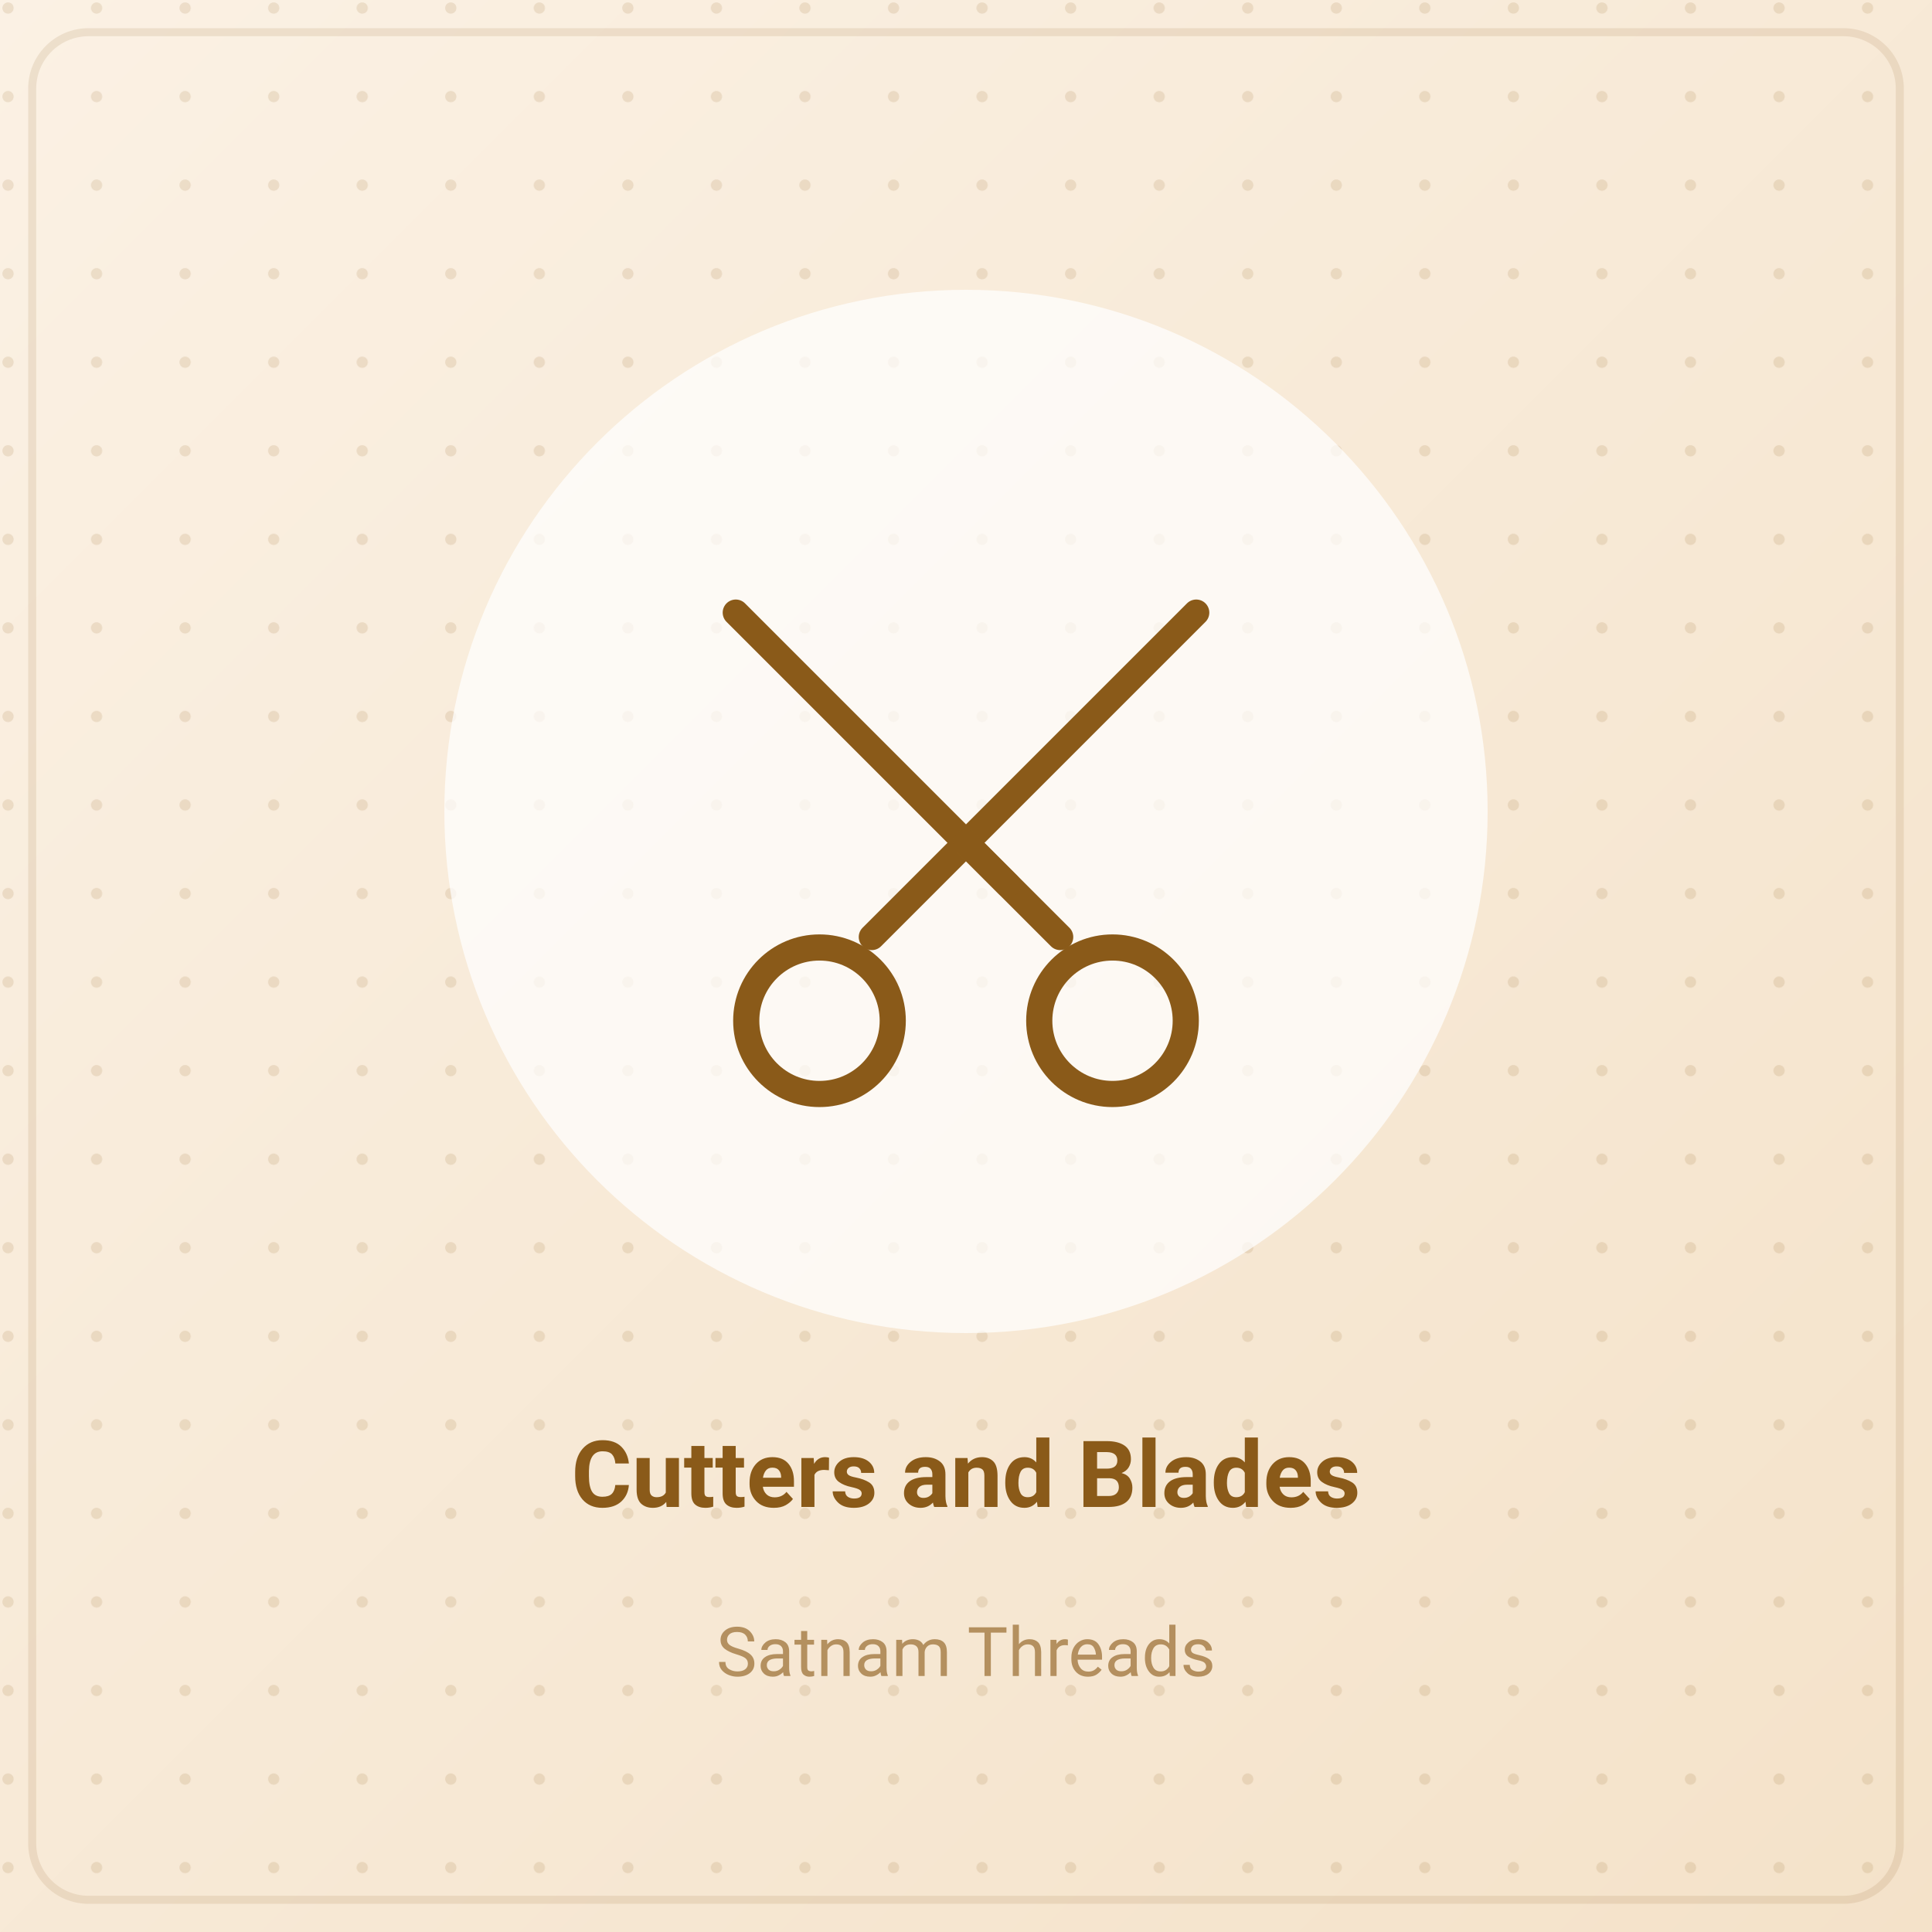
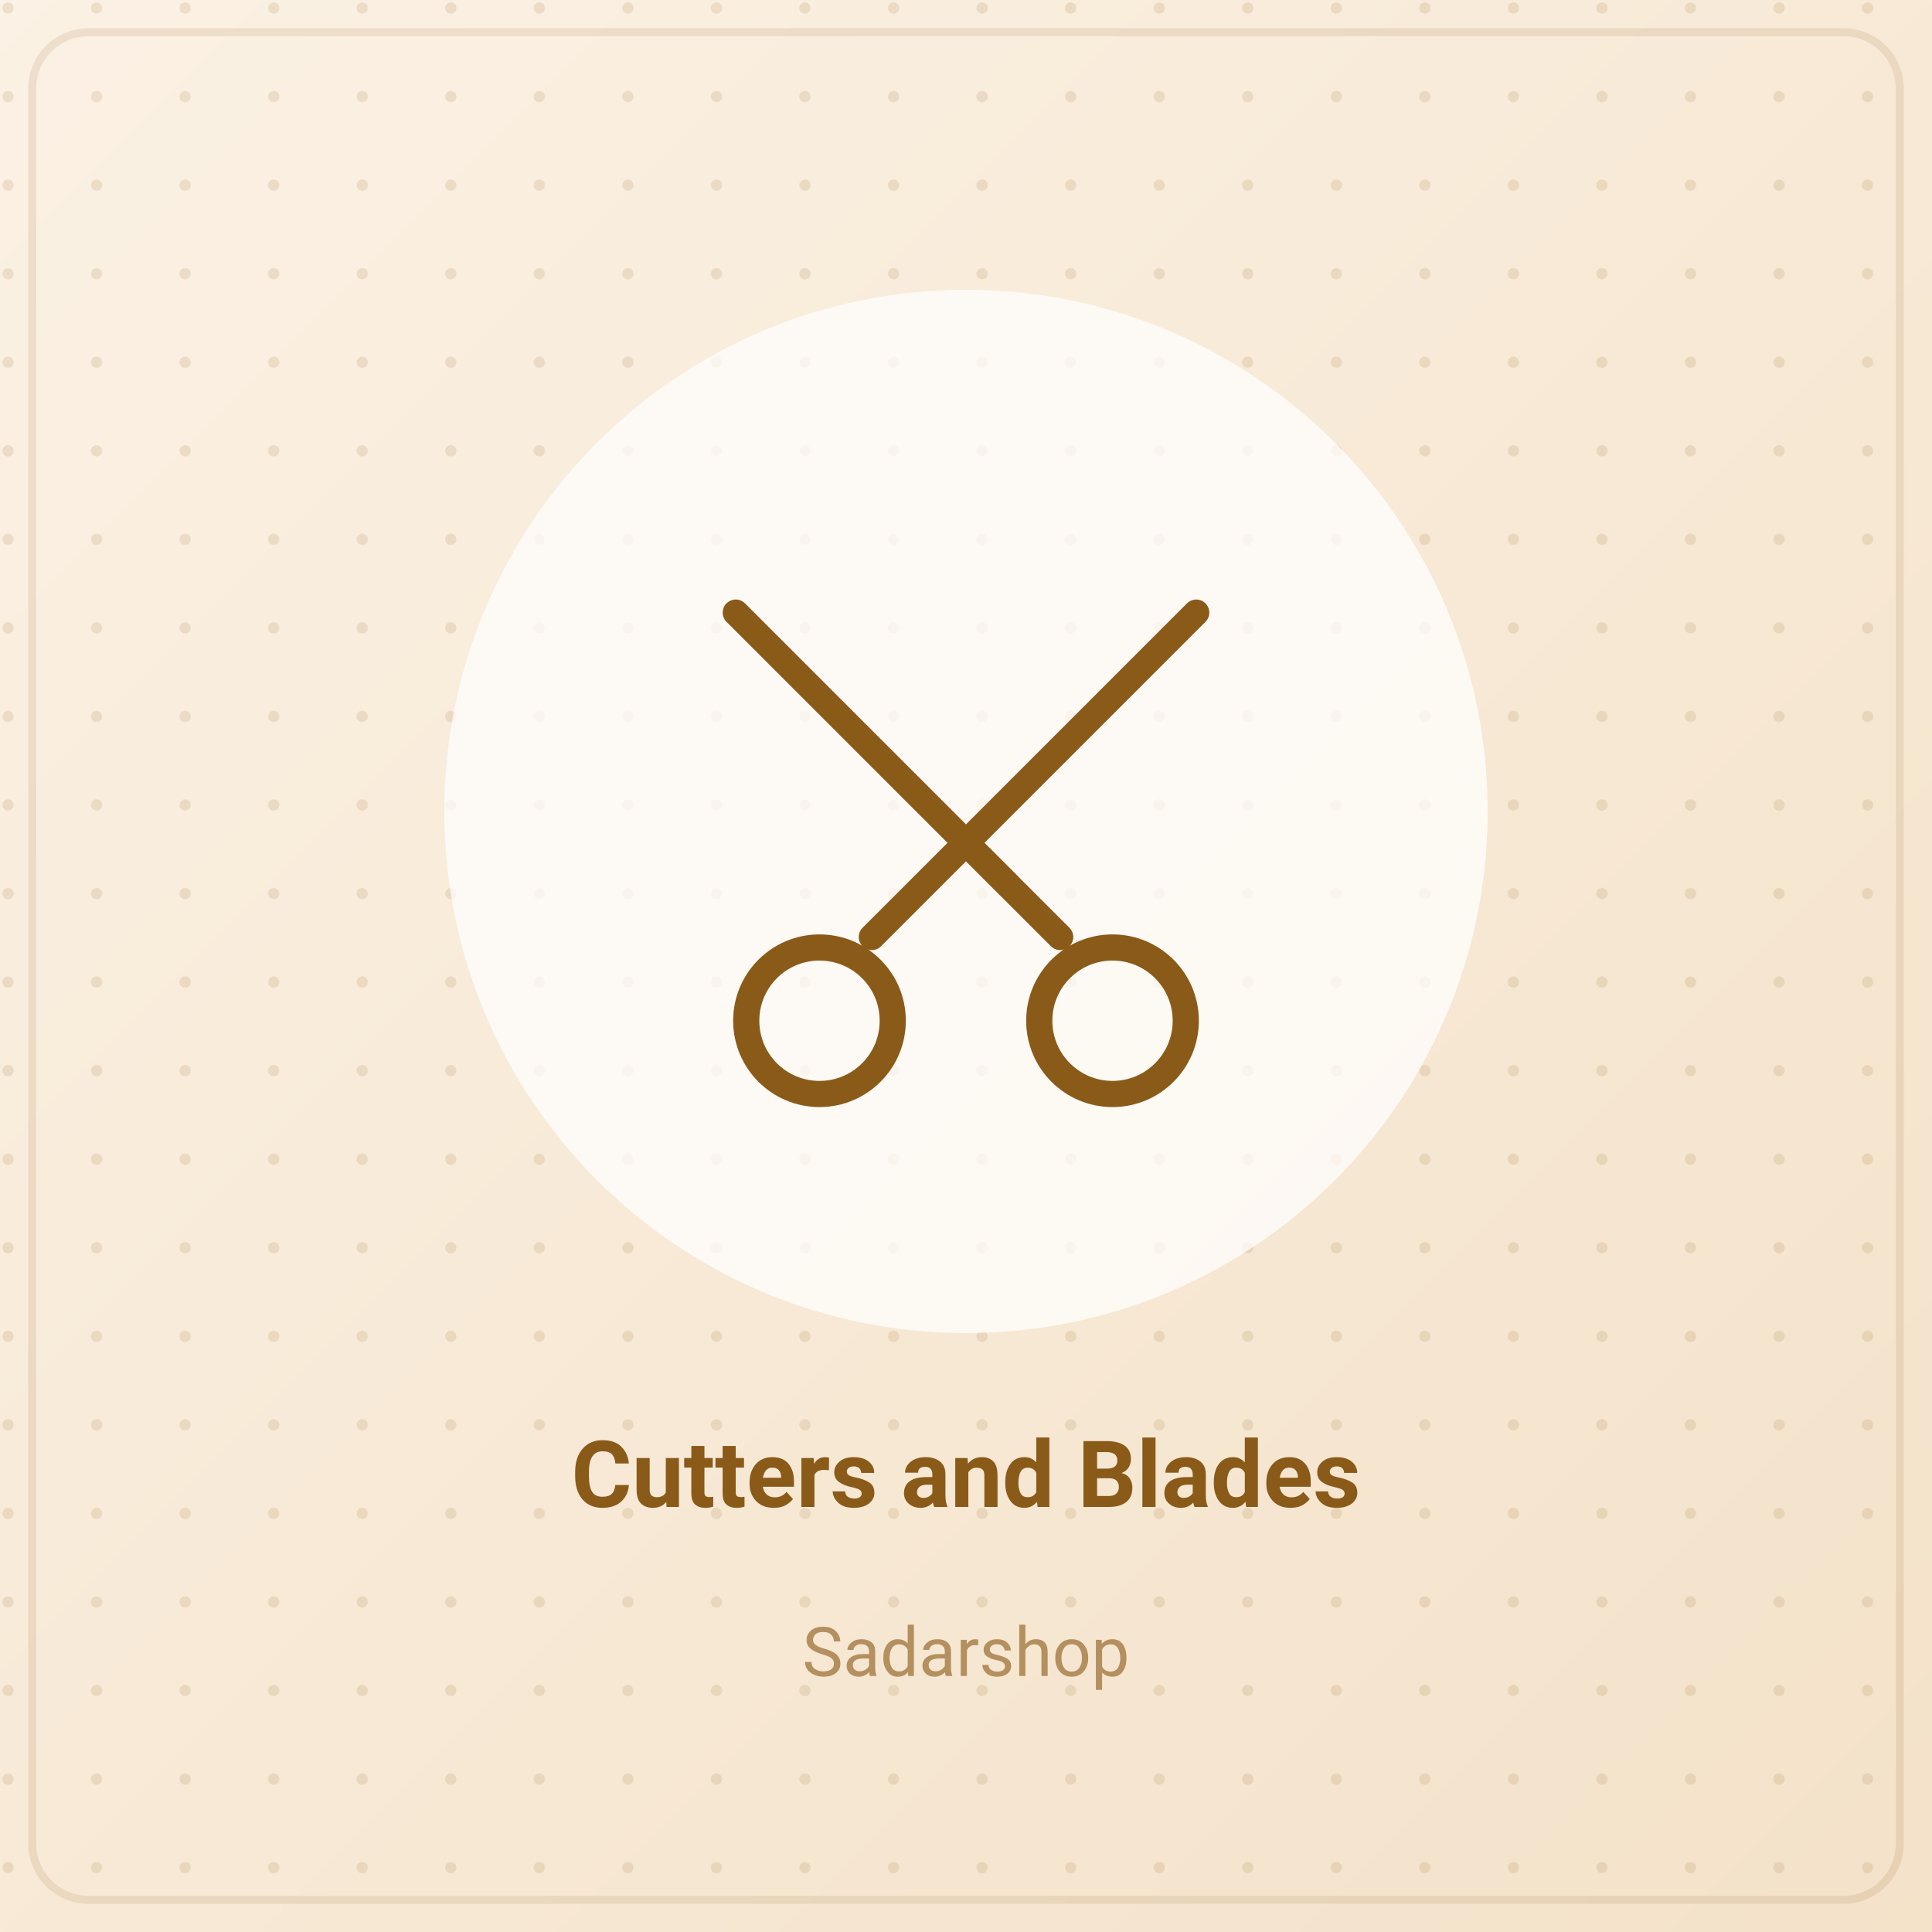
<svg xmlns="http://www.w3.org/2000/svg" viewBox="0 0 480 480" width="480" height="480" role="img" aria-label="Cutters and Blades">
  <defs>
    <linearGradient id="bg" x1="0" y1="0" x2="1" y2="1">
      <stop offset="0" stop-color="#FBF1E4" />
      <stop offset="1" stop-color="#F4E2C9" />
    </linearGradient>
    <pattern id="dots" width="22" height="22" patternUnits="userSpaceOnUse">
      <circle cx="2" cy="2" r="1.4" fill="#8A5A19" opacity=".13" />
    </pattern>
  </defs>
  <rect width="480" height="480" fill="url(#bg)" />
  <rect width="480" height="480" fill="url(#dots)" />
  <circle cx="240" cy="201.6" r="129.6" fill="#fff" opacity=".72" />
  <g transform="translate(110 71.6) scale(1.3)" color="#8A5A19">
    <g stroke="currentColor" stroke-width="5" fill="none" stroke-linecap="round">
      <path d="M56 62l62 62M144 62L82 124" />
      <circle cx="72" cy="140" r="14" />
      <circle cx="128" cy="140" r="14" />
      <path d="M100 106l8 8" opacity=".6" />
    </g>
  </g>
  <g font-family="ui-sans-serif,-apple-system,Segoe UI,Roboto,Helvetica,Arial,sans-serif" text-anchor="middle" fill="#8A5A19">
    <text x="240" y="374.4" font-size="23" font-weight="600">Cutters and Blades</text>
-     <text x="240" y="416.4" font-size="17" opacity=".62">Satnam Threads</text>
+     <text x="240" y="416.4" font-size="17" opacity=".62">Sadarshop</text>
  </g>
  <rect x="8" y="8" width="464" height="464" fill="none" stroke="#8A5A19" stroke-opacity=".12" stroke-width="2" rx="14" />
</svg>
